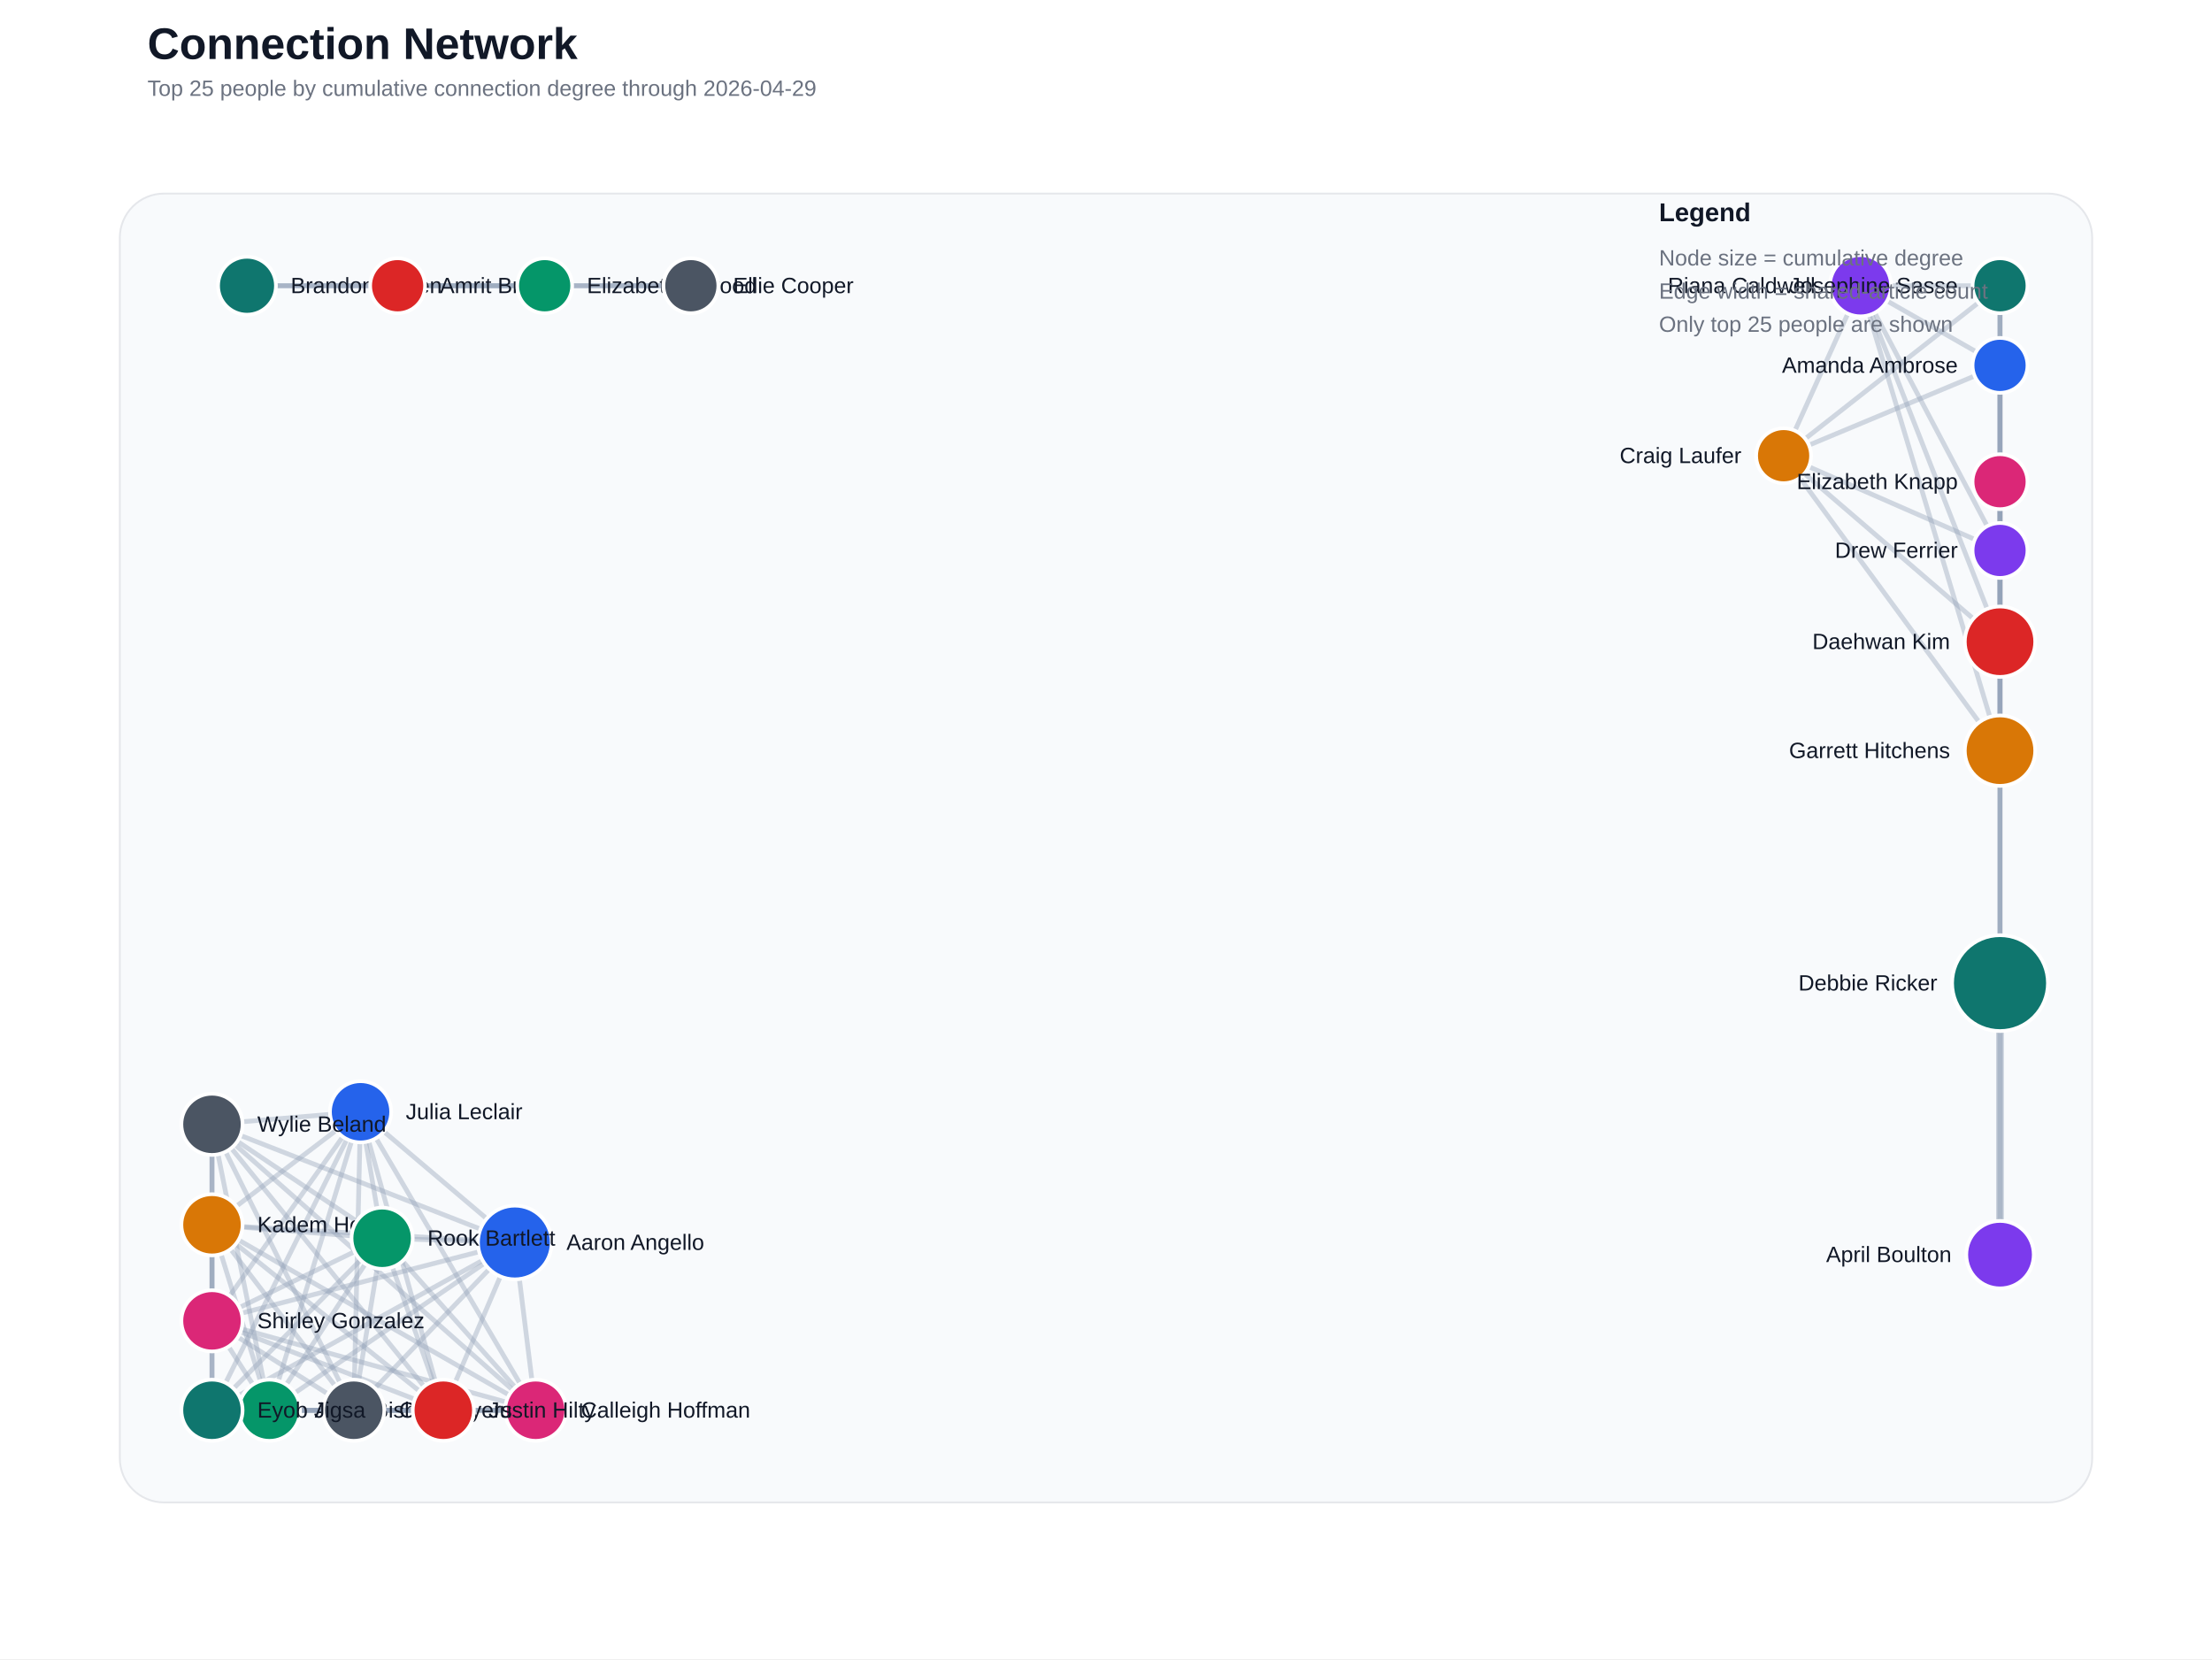
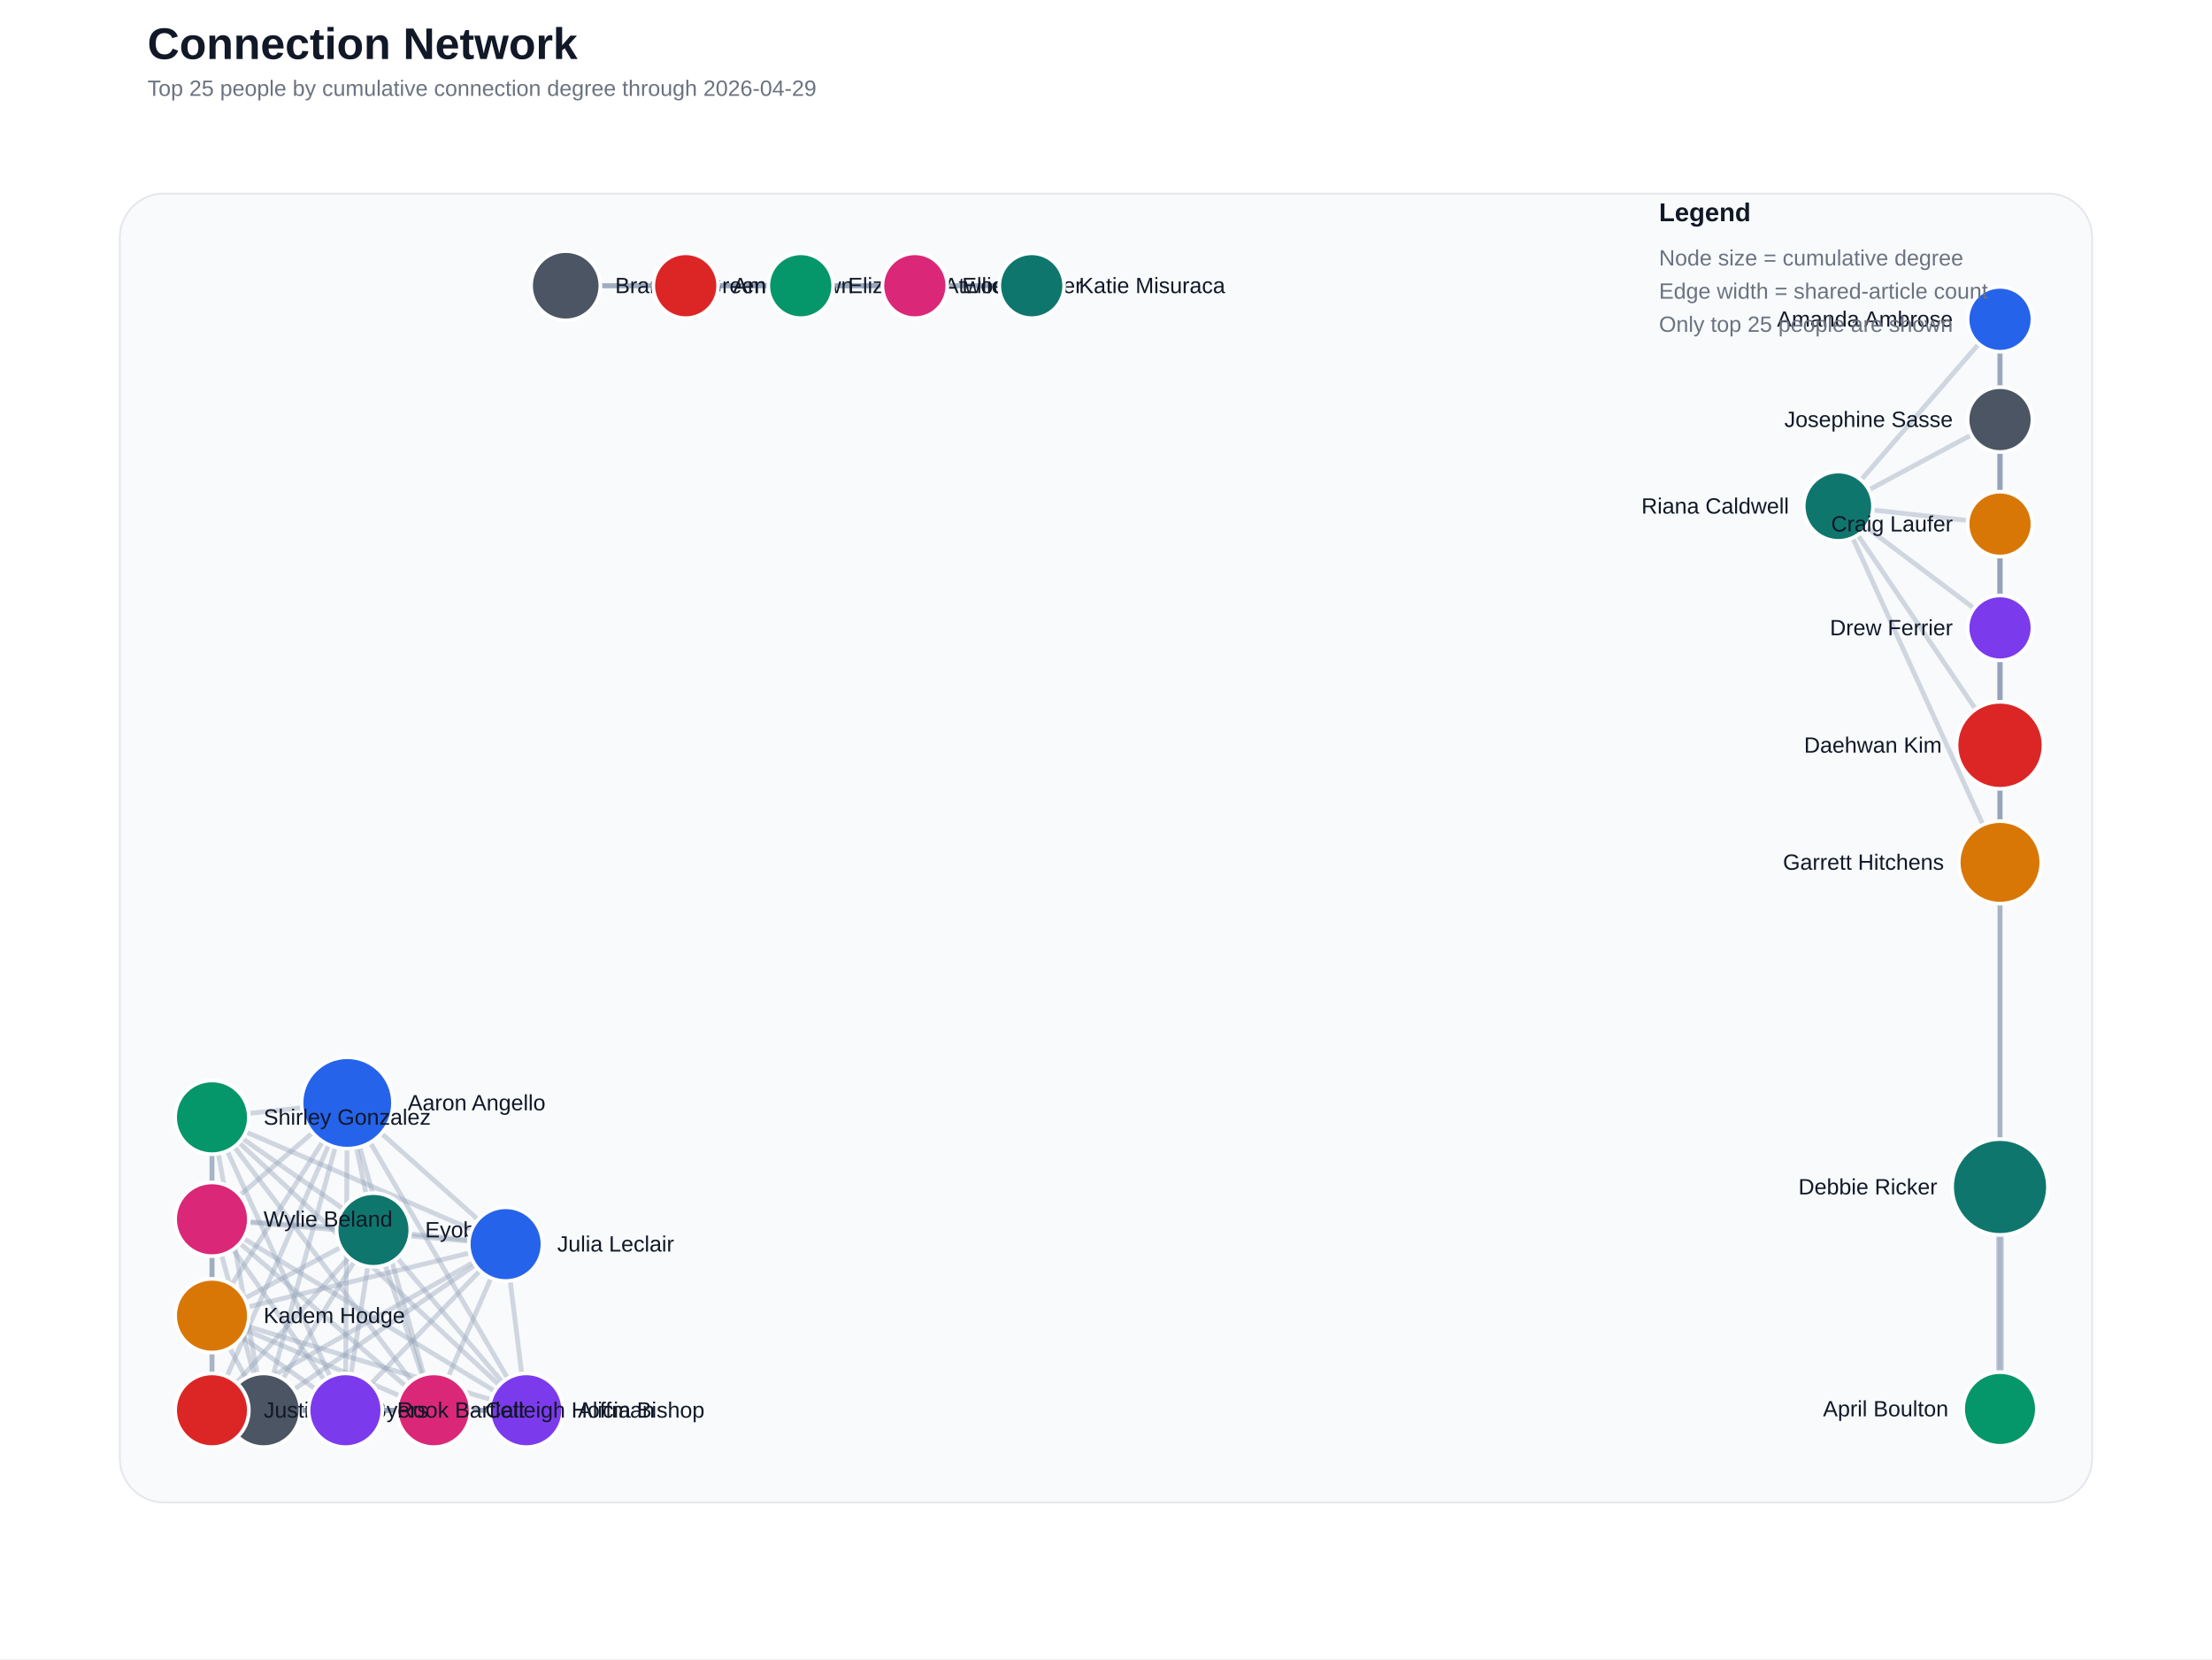
<svg xmlns="http://www.w3.org/2000/svg" width="1200" height="900" viewBox="0 0 1200 900">
  <rect width="100%" height="100%" fill="#ffffff" />
  <text x="80" y="32" font-family="Segoe UI, Arial, sans-serif" font-size="24" font-weight="700" fill="#111827">Connection Network</text>
  <text x="80" y="52" font-family="Segoe UI, Arial, sans-serif" font-size="12" fill="#6b7280">Top 25 people by cumulative connection degree through 2026-04-29</text>
  <rect x="65" y="105" width="1070" height="710" rx="24" fill="#f8fafc" stroke="#e5e7eb" />
-   <line x1="1085.0" y1="680.6" x2="1085.0" y2="533.3" stroke="#94a3b8" stroke-width="4.00" stroke-linecap="round" opacity="0.60" />
-   <line x1="279.3" y1="674.0" x2="146.2" y2="765.0" stroke="#94a3b8" stroke-width="2.60" stroke-linecap="round" opacity="0.41" />
-   <line x1="279.3" y1="674.0" x2="290.6" y2="765.0" stroke="#94a3b8" stroke-width="2.60" stroke-linecap="round" opacity="0.41" />
-   <line x1="279.3" y1="674.0" x2="191.9" y2="765.0" stroke="#94a3b8" stroke-width="2.60" stroke-linecap="round" opacity="0.41" />
-   <line x1="279.3" y1="674.0" x2="115.0" y2="765.0" stroke="#94a3b8" stroke-width="2.60" stroke-linecap="round" opacity="0.41" />
-   <line x1="279.3" y1="674.0" x2="195.6" y2="603.1" stroke="#94a3b8" stroke-width="2.60" stroke-linecap="round" opacity="0.41" />
-   <line x1="279.3" y1="674.0" x2="240.5" y2="765.0" stroke="#94a3b8" stroke-width="2.60" stroke-linecap="round" opacity="0.41" />
-   <line x1="279.3" y1="674.0" x2="115.0" y2="664.4" stroke="#94a3b8" stroke-width="2.60" stroke-linecap="round" opacity="0.41" />
-   <line x1="279.3" y1="674.0" x2="207.3" y2="671.7" stroke="#94a3b8" stroke-width="2.60" stroke-linecap="round" opacity="0.41" />
-   <line x1="279.3" y1="674.0" x2="115.0" y2="716.5" stroke="#94a3b8" stroke-width="2.60" stroke-linecap="round" opacity="0.41" />
-   <line x1="279.3" y1="674.0" x2="115.0" y2="609.9" stroke="#94a3b8" stroke-width="2.60" stroke-linecap="round" opacity="0.41" />
-   <line x1="146.2" y1="765.0" x2="290.6" y2="765.0" stroke="#94a3b8" stroke-width="2.60" stroke-linecap="round" opacity="0.41" />
-   <line x1="146.2" y1="765.0" x2="191.9" y2="765.0" stroke="#94a3b8" stroke-width="2.60" stroke-linecap="round" opacity="0.41" />
-   <line x1="146.2" y1="765.0" x2="115.0" y2="765.0" stroke="#94a3b8" stroke-width="2.60" stroke-linecap="round" opacity="0.41" />
-   <line x1="146.2" y1="765.0" x2="195.6" y2="603.1" stroke="#94a3b8" stroke-width="2.60" stroke-linecap="round" opacity="0.41" />
-   <line x1="146.2" y1="765.0" x2="240.5" y2="765.0" stroke="#94a3b8" stroke-width="2.60" stroke-linecap="round" opacity="0.41" />
-   <line x1="146.2" y1="765.0" x2="115.0" y2="664.4" stroke="#94a3b8" stroke-width="2.60" stroke-linecap="round" opacity="0.41" />
-   <line x1="146.2" y1="765.0" x2="207.3" y2="671.7" stroke="#94a3b8" stroke-width="2.60" stroke-linecap="round" opacity="0.41" />
-   <line x1="146.2" y1="765.0" x2="115.0" y2="716.5" stroke="#94a3b8" stroke-width="2.60" stroke-linecap="round" opacity="0.41" />
-   <line x1="146.2" y1="765.0" x2="115.0" y2="609.9" stroke="#94a3b8" stroke-width="2.60" stroke-linecap="round" opacity="0.41" />
-   <line x1="1085.0" y1="198.2" x2="967.6" y2="247.2" stroke="#94a3b8" stroke-width="2.60" stroke-linecap="round" opacity="0.41" />
-   <line x1="1085.0" y1="198.2" x2="1085.0" y2="348.1" stroke="#94a3b8" stroke-width="2.60" stroke-linecap="round" opacity="0.41" />
-   <line x1="1085.0" y1="198.2" x2="1085.0" y2="298.6" stroke="#94a3b8" stroke-width="2.60" stroke-linecap="round" opacity="0.41" />
-   <line x1="1085.0" y1="198.2" x2="1085.0" y2="407.2" stroke="#94a3b8" stroke-width="2.60" stroke-linecap="round" opacity="0.41" />
-   <line x1="1085.0" y1="198.2" x2="1085.0" y2="155.0" stroke="#94a3b8" stroke-width="2.60" stroke-linecap="round" opacity="0.41" />
-   <line x1="1085.0" y1="198.2" x2="1009.3" y2="155.0" stroke="#94a3b8" stroke-width="2.60" stroke-linecap="round" opacity="0.41" />
-   <line x1="215.7" y1="155.0" x2="134.0" y2="155.0" stroke="#94a3b8" stroke-width="2.60" stroke-linecap="round" opacity="0.41" />
-   <line x1="215.7" y1="155.0" x2="295.5" y2="155.0" stroke="#94a3b8" stroke-width="2.60" stroke-linecap="round" opacity="0.41" />
-   <line x1="215.7" y1="155.0" x2="374.8" y2="155.0" stroke="#94a3b8" stroke-width="2.60" stroke-linecap="round" opacity="0.41" />
-   <line x1="1085.0" y1="680.6" x2="1085.0" y2="407.2" stroke="#94a3b8" stroke-width="2.60" stroke-linecap="round" opacity="0.41" />
-   <line x1="134.0" y1="155.0" x2="295.5" y2="155.0" stroke="#94a3b8" stroke-width="2.60" stroke-linecap="round" opacity="0.41" />
-   <line x1="134.0" y1="155.0" x2="374.8" y2="155.0" stroke="#94a3b8" stroke-width="2.60" stroke-linecap="round" opacity="0.41" />
-   <line x1="290.6" y1="765.0" x2="191.9" y2="765.0" stroke="#94a3b8" stroke-width="2.60" stroke-linecap="round" opacity="0.41" />
-   <line x1="290.6" y1="765.0" x2="115.0" y2="765.0" stroke="#94a3b8" stroke-width="2.60" stroke-linecap="round" opacity="0.41" />
-   <line x1="290.6" y1="765.0" x2="195.6" y2="603.1" stroke="#94a3b8" stroke-width="2.60" stroke-linecap="round" opacity="0.41" />
-   <line x1="290.6" y1="765.0" x2="240.5" y2="765.0" stroke="#94a3b8" stroke-width="2.60" stroke-linecap="round" opacity="0.41" />
-   <line x1="290.6" y1="765.0" x2="115.0" y2="664.4" stroke="#94a3b8" stroke-width="2.60" stroke-linecap="round" opacity="0.41" />
-   <line x1="290.6" y1="765.0" x2="207.3" y2="671.7" stroke="#94a3b8" stroke-width="2.60" stroke-linecap="round" opacity="0.41" />
-   <line x1="290.6" y1="765.0" x2="115.0" y2="716.5" stroke="#94a3b8" stroke-width="2.60" stroke-linecap="round" opacity="0.41" />
-   <line x1="290.6" y1="765.0" x2="115.0" y2="609.9" stroke="#94a3b8" stroke-width="2.60" stroke-linecap="round" opacity="0.41" />
-   <line x1="191.9" y1="765.0" x2="115.0" y2="765.0" stroke="#94a3b8" stroke-width="2.60" stroke-linecap="round" opacity="0.41" />
-   <line x1="191.9" y1="765.0" x2="195.6" y2="603.1" stroke="#94a3b8" stroke-width="2.60" stroke-linecap="round" opacity="0.41" />
-   <line x1="191.9" y1="765.0" x2="240.5" y2="765.0" stroke="#94a3b8" stroke-width="2.60" stroke-linecap="round" opacity="0.41" />
-   <line x1="191.9" y1="765.0" x2="115.0" y2="664.4" stroke="#94a3b8" stroke-width="2.60" stroke-linecap="round" opacity="0.41" />
-   <line x1="191.9" y1="765.0" x2="207.3" y2="671.7" stroke="#94a3b8" stroke-width="2.60" stroke-linecap="round" opacity="0.41" />
-   <line x1="191.9" y1="765.0" x2="115.0" y2="716.5" stroke="#94a3b8" stroke-width="2.60" stroke-linecap="round" opacity="0.41" />
-   <line x1="191.9" y1="765.0" x2="115.0" y2="609.9" stroke="#94a3b8" stroke-width="2.60" stroke-linecap="round" opacity="0.41" />
-   <line x1="967.6" y1="247.2" x2="1085.0" y2="348.1" stroke="#94a3b8" stroke-width="2.60" stroke-linecap="round" opacity="0.41" />
-   <line x1="967.6" y1="247.2" x2="1085.0" y2="298.6" stroke="#94a3b8" stroke-width="2.60" stroke-linecap="round" opacity="0.41" />
-   <line x1="967.6" y1="247.2" x2="1085.0" y2="407.2" stroke="#94a3b8" stroke-width="2.60" stroke-linecap="round" opacity="0.41" />
-   <line x1="967.6" y1="247.2" x2="1085.0" y2="155.0" stroke="#94a3b8" stroke-width="2.60" stroke-linecap="round" opacity="0.41" />
-   <line x1="967.6" y1="247.2" x2="1009.3" y2="155.0" stroke="#94a3b8" stroke-width="2.60" stroke-linecap="round" opacity="0.41" />
-   <line x1="1085.0" y1="348.1" x2="1085.0" y2="533.3" stroke="#94a3b8" stroke-width="2.60" stroke-linecap="round" opacity="0.41" />
-   <line x1="1085.0" y1="348.1" x2="1085.0" y2="298.6" stroke="#94a3b8" stroke-width="2.60" stroke-linecap="round" opacity="0.41" />
-   <line x1="1085.0" y1="348.1" x2="1085.0" y2="261.3" stroke="#94a3b8" stroke-width="2.60" stroke-linecap="round" opacity="0.41" />
-   <line x1="1085.0" y1="348.1" x2="1085.0" y2="407.2" stroke="#94a3b8" stroke-width="2.60" stroke-linecap="round" opacity="0.41" />
-   <line x1="1085.0" y1="348.1" x2="1085.0" y2="155.0" stroke="#94a3b8" stroke-width="2.60" stroke-linecap="round" opacity="0.41" />
-   <line x1="1085.0" y1="348.1" x2="1009.3" y2="155.0" stroke="#94a3b8" stroke-width="2.60" stroke-linecap="round" opacity="0.41" />
-   <line x1="1085.0" y1="533.3" x2="1085.0" y2="261.3" stroke="#94a3b8" stroke-width="2.60" stroke-linecap="round" opacity="0.41" />
-   <line x1="1085.0" y1="533.3" x2="1085.0" y2="407.2" stroke="#94a3b8" stroke-width="2.60" stroke-linecap="round" opacity="0.41" />
-   <line x1="1085.0" y1="298.6" x2="1085.0" y2="407.2" stroke="#94a3b8" stroke-width="2.60" stroke-linecap="round" opacity="0.41" />
-   <line x1="1085.0" y1="298.6" x2="1085.0" y2="155.0" stroke="#94a3b8" stroke-width="2.60" stroke-linecap="round" opacity="0.41" />
-   <line x1="1085.0" y1="298.6" x2="1009.3" y2="155.0" stroke="#94a3b8" stroke-width="2.60" stroke-linecap="round" opacity="0.41" />
-   <line x1="295.5" y1="155.0" x2="374.8" y2="155.0" stroke="#94a3b8" stroke-width="2.60" stroke-linecap="round" opacity="0.41" />
-   <line x1="115.0" y1="765.0" x2="195.6" y2="603.1" stroke="#94a3b8" stroke-width="2.60" stroke-linecap="round" opacity="0.41" />
-   <line x1="115.0" y1="765.0" x2="240.5" y2="765.0" stroke="#94a3b8" stroke-width="2.60" stroke-linecap="round" opacity="0.41" />
-   <line x1="115.0" y1="765.0" x2="115.0" y2="664.4" stroke="#94a3b8" stroke-width="2.60" stroke-linecap="round" opacity="0.41" />
-   <line x1="115.0" y1="765.0" x2="207.3" y2="671.7" stroke="#94a3b8" stroke-width="2.60" stroke-linecap="round" opacity="0.41" />
-   <line x1="115.0" y1="765.0" x2="115.0" y2="716.5" stroke="#94a3b8" stroke-width="2.60" stroke-linecap="round" opacity="0.41" />
-   <line x1="115.0" y1="765.0" x2="115.0" y2="609.9" stroke="#94a3b8" stroke-width="2.60" stroke-linecap="round" opacity="0.41" />
-   <line x1="1085.0" y1="407.2" x2="1085.0" y2="155.0" stroke="#94a3b8" stroke-width="2.60" stroke-linecap="round" opacity="0.41" />
-   <line x1="1085.0" y1="407.2" x2="1009.3" y2="155.0" stroke="#94a3b8" stroke-width="2.60" stroke-linecap="round" opacity="0.41" />
-   <line x1="1085.0" y1="155.0" x2="1009.3" y2="155.0" stroke="#94a3b8" stroke-width="2.60" stroke-linecap="round" opacity="0.41" />
-   <line x1="195.6" y1="603.1" x2="240.5" y2="765.0" stroke="#94a3b8" stroke-width="2.60" stroke-linecap="round" opacity="0.41" />
-   <line x1="195.6" y1="603.1" x2="115.0" y2="664.4" stroke="#94a3b8" stroke-width="2.60" stroke-linecap="round" opacity="0.41" />
-   <line x1="195.6" y1="603.1" x2="207.3" y2="671.7" stroke="#94a3b8" stroke-width="2.60" stroke-linecap="round" opacity="0.41" />
-   <line x1="195.6" y1="603.1" x2="115.0" y2="716.5" stroke="#94a3b8" stroke-width="2.60" stroke-linecap="round" opacity="0.41" />
-   <line x1="195.6" y1="603.1" x2="115.0" y2="609.9" stroke="#94a3b8" stroke-width="2.60" stroke-linecap="round" opacity="0.41" />
-   <line x1="240.5" y1="765.0" x2="115.0" y2="664.4" stroke="#94a3b8" stroke-width="2.60" stroke-linecap="round" opacity="0.41" />
-   <line x1="240.5" y1="765.0" x2="207.3" y2="671.7" stroke="#94a3b8" stroke-width="2.60" stroke-linecap="round" opacity="0.41" />
-   <line x1="240.5" y1="765.0" x2="115.0" y2="716.5" stroke="#94a3b8" stroke-width="2.60" stroke-linecap="round" opacity="0.41" />
-   <line x1="240.5" y1="765.0" x2="115.0" y2="609.9" stroke="#94a3b8" stroke-width="2.60" stroke-linecap="round" opacity="0.41" />
-   <line x1="115.0" y1="664.4" x2="207.3" y2="671.7" stroke="#94a3b8" stroke-width="2.60" stroke-linecap="round" opacity="0.41" />
-   <line x1="115.0" y1="664.4" x2="115.0" y2="716.5" stroke="#94a3b8" stroke-width="2.60" stroke-linecap="round" opacity="0.41" />
-   <line x1="115.0" y1="664.4" x2="115.0" y2="609.9" stroke="#94a3b8" stroke-width="2.60" stroke-linecap="round" opacity="0.41" />
-   <line x1="207.3" y1="671.7" x2="115.0" y2="716.5" stroke="#94a3b8" stroke-width="2.60" stroke-linecap="round" opacity="0.41" />
-   <line x1="207.3" y1="671.7" x2="115.0" y2="609.9" stroke="#94a3b8" stroke-width="2.60" stroke-linecap="round" opacity="0.41" />
-   <line x1="115.0" y1="716.5" x2="115.0" y2="609.9" stroke="#94a3b8" stroke-width="2.60" stroke-linecap="round" opacity="0.41" />
-   <circle cx="1085.0" cy="533.3" r="26.0" fill="#0f766e" stroke="#ffffff" stroke-width="2" />
-   <text x="1051.0" y="537.3" text-anchor="end" font-family="Segoe UI, Arial, sans-serif" font-size="12" fill="#111827">Debbie Ricker</text>
-   <circle cx="279.3" cy="674.0" r="20.0" fill="#2563eb" stroke="#ffffff" stroke-width="2" />
-   <text x="307.3" y="678.0" text-anchor="start" font-family="Segoe UI, Arial, sans-serif" font-size="12" fill="#111827">Aaron Angello</text>
-   <circle cx="1085.0" cy="348.1" r="19.1" fill="#dc2626" stroke="#ffffff" stroke-width="2" />
-   <text x="1057.9" y="352.1" text-anchor="end" font-family="Segoe UI, Arial, sans-serif" font-size="12" fill="#111827">Daehwan Kim</text>
-   <circle cx="1085.0" cy="407.2" r="19.1" fill="#d97706" stroke="#ffffff" stroke-width="2" />
-   <text x="1057.9" y="411.2" text-anchor="end" font-family="Segoe UI, Arial, sans-serif" font-size="12" fill="#111827">Garrett Hitchens</text>
-   <circle cx="1085.0" cy="680.6" r="18.3" fill="#7c3aed" stroke="#ffffff" stroke-width="2" />
-   <text x="1058.7" y="684.6" text-anchor="end" font-family="Segoe UI, Arial, sans-serif" font-size="12" fill="#111827">April Boulton</text>
-   <circle cx="146.2" cy="765.0" r="16.6" fill="#059669" stroke="#ffffff" stroke-width="2" />
-   <text x="170.7" y="769.0" text-anchor="start" font-family="Segoe UI, Arial, sans-serif" font-size="12" fill="#111827">Alicia Bishop</text>
-   <circle cx="290.6" cy="765.0" r="16.6" fill="#db2777" stroke="#ffffff" stroke-width="2" />
-   <text x="315.2" y="769.0" text-anchor="start" font-family="Segoe UI, Arial, sans-serif" font-size="12" fill="#111827">Calleigh Hoffman</text>
-   <circle cx="191.9" cy="765.0" r="16.6" fill="#4b5563" stroke="#ffffff" stroke-width="2" />
-   <text x="216.5" y="769.0" text-anchor="start" font-family="Segoe UI, Arial, sans-serif" font-size="12" fill="#111827">Cass Byers</text>
-   <circle cx="115.0" cy="765.0" r="16.6" fill="#0f766e" stroke="#ffffff" stroke-width="2" />
-   <text x="139.6" y="769.0" text-anchor="start" font-family="Segoe UI, Arial, sans-serif" font-size="12" fill="#111827">Eyob Jigsa</text>
-   <circle cx="195.6" cy="603.1" r="16.6" fill="#2563eb" stroke="#ffffff" stroke-width="2" />
-   <text x="220.1" y="607.1" text-anchor="start" font-family="Segoe UI, Arial, sans-serif" font-size="12" fill="#111827">Julia Leclair</text>
-   <circle cx="240.5" cy="765.0" r="16.6" fill="#dc2626" stroke="#ffffff" stroke-width="2" />
-   <text x="265.0" y="769.0" text-anchor="start" font-family="Segoe UI, Arial, sans-serif" font-size="12" fill="#111827">Justin Hilty</text>
-   <circle cx="115.0" cy="664.4" r="16.6" fill="#d97706" stroke="#ffffff" stroke-width="2" />
-   <text x="139.6" y="668.4" text-anchor="start" font-family="Segoe UI, Arial, sans-serif" font-size="12" fill="#111827">Kadem Hodge</text>
-   <circle cx="1009.3" cy="155.0" r="16.6" fill="#7c3aed" stroke="#ffffff" stroke-width="2" />
-   <text x="984.8" y="159.0" text-anchor="end" font-family="Segoe UI, Arial, sans-serif" font-size="12" fill="#111827">Riana Caldwell</text>
-   <circle cx="207.3" cy="671.7" r="16.6" fill="#059669" stroke="#ffffff" stroke-width="2" />
-   <text x="231.9" y="675.7" text-anchor="start" font-family="Segoe UI, Arial, sans-serif" font-size="12" fill="#111827">Rook Bartlett</text>
-   <circle cx="115.0" cy="716.5" r="16.6" fill="#db2777" stroke="#ffffff" stroke-width="2" />
-   <text x="139.6" y="720.5" text-anchor="start" font-family="Segoe UI, Arial, sans-serif" font-size="12" fill="#111827">Shirley Gonzalez</text>
-   <circle cx="115.0" cy="609.9" r="16.6" fill="#4b5563" stroke="#ffffff" stroke-width="2" />
-   <text x="139.6" y="613.9" text-anchor="start" font-family="Segoe UI, Arial, sans-serif" font-size="12" fill="#111827">Wylie Beland</text>
-   <circle cx="134.0" cy="155.0" r="15.7" fill="#0f766e" stroke="#ffffff" stroke-width="2" />
-   <text x="157.7" y="159.0" text-anchor="start" font-family="Segoe UI, Arial, sans-serif" font-size="12" fill="#111827">Brandon Green</text>
-   <circle cx="1085.0" cy="198.2" r="14.9" fill="#2563eb" stroke="#ffffff" stroke-width="2" />
-   <text x="1062.1" y="202.2" text-anchor="end" font-family="Segoe UI, Arial, sans-serif" font-size="12" fill="#111827">Amanda Ambrose</text>
-   <circle cx="215.7" cy="155.0" r="14.9" fill="#dc2626" stroke="#ffffff" stroke-width="2" />
-   <text x="238.6" y="159.0" text-anchor="start" font-family="Segoe UI, Arial, sans-serif" font-size="12" fill="#111827">Amrit Brown</text>
-   <circle cx="967.6" cy="247.2" r="14.9" fill="#d97706" stroke="#ffffff" stroke-width="2" />
-   <text x="944.7" y="251.2" text-anchor="end" font-family="Segoe UI, Arial, sans-serif" font-size="12" fill="#111827">Craig Laufer</text>
-   <circle cx="1085.0" cy="298.6" r="14.9" fill="#7c3aed" stroke="#ffffff" stroke-width="2" />
-   <text x="1062.1" y="302.6" text-anchor="end" font-family="Segoe UI, Arial, sans-serif" font-size="12" fill="#111827">Drew Ferrier</text>
-   <circle cx="295.5" cy="155.0" r="14.9" fill="#059669" stroke="#ffffff" stroke-width="2" />
-   <text x="318.4" y="159.0" text-anchor="start" font-family="Segoe UI, Arial, sans-serif" font-size="12" fill="#111827">Elizabeth Atwood</text>
-   <circle cx="1085.0" cy="261.3" r="14.9" fill="#db2777" stroke="#ffffff" stroke-width="2" />
-   <text x="1062.1" y="265.3" text-anchor="end" font-family="Segoe UI, Arial, sans-serif" font-size="12" fill="#111827">Elizabeth Knapp</text>
-   <circle cx="374.8" cy="155.0" r="14.9" fill="#4b5563" stroke="#ffffff" stroke-width="2" />
-   <text x="397.7" y="159.0" text-anchor="start" font-family="Segoe UI, Arial, sans-serif" font-size="12" fill="#111827">Ellie Cooper</text>
-   <circle cx="1085.0" cy="155.0" r="14.9" fill="#0f766e" stroke="#ffffff" stroke-width="2" />
-   <text x="1062.1" y="159.0" text-anchor="end" font-family="Segoe UI, Arial, sans-serif" font-size="12" fill="#111827">Josephine Sasse</text>
+   <line x1="1085.0" y1="764.3" x2="1085.0" y2="643.9" stroke="#94a3b8" stroke-width="4.00" stroke-linecap="round" opacity="0.60" />
+   <line x1="188.4" y1="598.3" x2="285.5" y2="765.0" stroke="#94a3b8" stroke-width="2.60" stroke-linecap="round" opacity="0.41" />
+   <line x1="188.4" y1="598.3" x2="235.3" y2="765.0" stroke="#94a3b8" stroke-width="2.60" stroke-linecap="round" opacity="0.41" />
+   <line x1="188.4" y1="598.3" x2="143.0" y2="765.0" stroke="#94a3b8" stroke-width="2.60" stroke-linecap="round" opacity="0.41" />
+   <line x1="188.4" y1="598.3" x2="202.6" y2="667.2" stroke="#94a3b8" stroke-width="2.60" stroke-linecap="round" opacity="0.41" />
+   <line x1="188.4" y1="598.3" x2="274.3" y2="674.9" stroke="#94a3b8" stroke-width="2.60" stroke-linecap="round" opacity="0.41" />
+   <line x1="188.4" y1="598.3" x2="115.0" y2="765.0" stroke="#94a3b8" stroke-width="2.60" stroke-linecap="round" opacity="0.41" />
+   <line x1="188.4" y1="598.3" x2="115.0" y2="713.7" stroke="#94a3b8" stroke-width="2.60" stroke-linecap="round" opacity="0.41" />
+   <line x1="188.4" y1="598.3" x2="187.4" y2="765.0" stroke="#94a3b8" stroke-width="2.60" stroke-linecap="round" opacity="0.41" />
+   <line x1="188.4" y1="598.3" x2="115.0" y2="606.1" stroke="#94a3b8" stroke-width="2.60" stroke-linecap="round" opacity="0.41" />
+   <line x1="188.4" y1="598.3" x2="115.0" y2="661.4" stroke="#94a3b8" stroke-width="2.60" stroke-linecap="round" opacity="0.41" />
+   <line x1="285.5" y1="765.0" x2="235.3" y2="765.0" stroke="#94a3b8" stroke-width="2.60" stroke-linecap="round" opacity="0.41" />
+   <line x1="285.5" y1="765.0" x2="143.0" y2="765.0" stroke="#94a3b8" stroke-width="2.60" stroke-linecap="round" opacity="0.41" />
+   <line x1="285.5" y1="765.0" x2="202.6" y2="667.2" stroke="#94a3b8" stroke-width="2.60" stroke-linecap="round" opacity="0.41" />
+   <line x1="285.5" y1="765.0" x2="274.3" y2="674.9" stroke="#94a3b8" stroke-width="2.60" stroke-linecap="round" opacity="0.41" />
+   <line x1="285.5" y1="765.0" x2="115.0" y2="765.0" stroke="#94a3b8" stroke-width="2.60" stroke-linecap="round" opacity="0.41" />
+   <line x1="285.5" y1="765.0" x2="115.0" y2="713.7" stroke="#94a3b8" stroke-width="2.60" stroke-linecap="round" opacity="0.41" />
+   <line x1="285.5" y1="765.0" x2="187.4" y2="765.0" stroke="#94a3b8" stroke-width="2.60" stroke-linecap="round" opacity="0.41" />
+   <line x1="285.5" y1="765.0" x2="115.0" y2="606.1" stroke="#94a3b8" stroke-width="2.60" stroke-linecap="round" opacity="0.41" />
+   <line x1="285.5" y1="765.0" x2="115.0" y2="661.4" stroke="#94a3b8" stroke-width="2.60" stroke-linecap="round" opacity="0.41" />
+   <line x1="1085.0" y1="173.2" x2="1085.0" y2="284.3" stroke="#94a3b8" stroke-width="2.60" stroke-linecap="round" opacity="0.41" />
+   <line x1="1085.0" y1="173.2" x2="1085.0" y2="404.3" stroke="#94a3b8" stroke-width="2.60" stroke-linecap="round" opacity="0.41" />
+   <line x1="1085.0" y1="173.2" x2="1085.0" y2="340.6" stroke="#94a3b8" stroke-width="2.60" stroke-linecap="round" opacity="0.41" />
+   <line x1="1085.0" y1="173.2" x2="1085.0" y2="467.8" stroke="#94a3b8" stroke-width="2.60" stroke-linecap="round" opacity="0.41" />
+   <line x1="1085.0" y1="173.2" x2="1085.0" y2="227.6" stroke="#94a3b8" stroke-width="2.60" stroke-linecap="round" opacity="0.41" />
+   <line x1="1085.0" y1="173.2" x2="997.3" y2="274.6" stroke="#94a3b8" stroke-width="2.60" stroke-linecap="round" opacity="0.41" />
+   <line x1="372.0" y1="155.0" x2="306.9" y2="155.0" stroke="#94a3b8" stroke-width="2.60" stroke-linecap="round" opacity="0.41" />
+   <line x1="372.0" y1="155.0" x2="434.4" y2="155.0" stroke="#94a3b8" stroke-width="2.60" stroke-linecap="round" opacity="0.41" />
+   <line x1="372.0" y1="155.0" x2="496.3" y2="155.0" stroke="#94a3b8" stroke-width="2.60" stroke-linecap="round" opacity="0.41" />
+   <line x1="372.0" y1="155.0" x2="559.7" y2="155.0" stroke="#94a3b8" stroke-width="2.60" stroke-linecap="round" opacity="0.41" />
+   <line x1="1085.0" y1="764.3" x2="1085.0" y2="467.8" stroke="#94a3b8" stroke-width="2.60" stroke-linecap="round" opacity="0.41" />
+   <line x1="306.9" y1="155.0" x2="434.4" y2="155.0" stroke="#94a3b8" stroke-width="2.60" stroke-linecap="round" opacity="0.41" />
+   <line x1="306.9" y1="155.0" x2="496.3" y2="155.0" stroke="#94a3b8" stroke-width="2.60" stroke-linecap="round" opacity="0.41" />
+   <line x1="306.9" y1="155.0" x2="559.7" y2="155.0" stroke="#94a3b8" stroke-width="2.60" stroke-linecap="round" opacity="0.41" />
+   <line x1="235.3" y1="765.0" x2="143.0" y2="765.0" stroke="#94a3b8" stroke-width="2.60" stroke-linecap="round" opacity="0.41" />
+   <line x1="235.3" y1="765.0" x2="202.6" y2="667.2" stroke="#94a3b8" stroke-width="2.60" stroke-linecap="round" opacity="0.41" />
+   <line x1="235.3" y1="765.0" x2="274.3" y2="674.9" stroke="#94a3b8" stroke-width="2.60" stroke-linecap="round" opacity="0.41" />
+   <line x1="235.3" y1="765.0" x2="115.0" y2="765.0" stroke="#94a3b8" stroke-width="2.60" stroke-linecap="round" opacity="0.41" />
+   <line x1="235.3" y1="765.0" x2="115.0" y2="713.7" stroke="#94a3b8" stroke-width="2.60" stroke-linecap="round" opacity="0.41" />
+   <line x1="235.3" y1="765.0" x2="187.4" y2="765.0" stroke="#94a3b8" stroke-width="2.60" stroke-linecap="round" opacity="0.41" />
+   <line x1="235.3" y1="765.0" x2="115.0" y2="606.1" stroke="#94a3b8" stroke-width="2.60" stroke-linecap="round" opacity="0.41" />
+   <line x1="235.3" y1="765.0" x2="115.0" y2="661.4" stroke="#94a3b8" stroke-width="2.60" stroke-linecap="round" opacity="0.41" />
+   <line x1="143.0" y1="765.0" x2="202.6" y2="667.2" stroke="#94a3b8" stroke-width="2.60" stroke-linecap="round" opacity="0.41" />
+   <line x1="143.0" y1="765.0" x2="274.3" y2="674.9" stroke="#94a3b8" stroke-width="2.60" stroke-linecap="round" opacity="0.41" />
+   <line x1="143.0" y1="765.0" x2="115.0" y2="765.0" stroke="#94a3b8" stroke-width="2.60" stroke-linecap="round" opacity="0.41" />
+   <line x1="143.0" y1="765.0" x2="115.0" y2="713.7" stroke="#94a3b8" stroke-width="2.60" stroke-linecap="round" opacity="0.41" />
+   <line x1="143.0" y1="765.0" x2="187.4" y2="765.0" stroke="#94a3b8" stroke-width="2.60" stroke-linecap="round" opacity="0.41" />
+   <line x1="143.0" y1="765.0" x2="115.0" y2="606.1" stroke="#94a3b8" stroke-width="2.60" stroke-linecap="round" opacity="0.41" />
+   <line x1="143.0" y1="765.0" x2="115.0" y2="661.4" stroke="#94a3b8" stroke-width="2.60" stroke-linecap="round" opacity="0.41" />
+   <line x1="1085.0" y1="284.3" x2="1085.0" y2="404.3" stroke="#94a3b8" stroke-width="2.60" stroke-linecap="round" opacity="0.41" />
+   <line x1="1085.0" y1="284.3" x2="1085.0" y2="340.6" stroke="#94a3b8" stroke-width="2.60" stroke-linecap="round" opacity="0.41" />
+   <line x1="1085.0" y1="284.3" x2="1085.0" y2="467.8" stroke="#94a3b8" stroke-width="2.60" stroke-linecap="round" opacity="0.41" />
+   <line x1="1085.0" y1="284.3" x2="1085.0" y2="227.6" stroke="#94a3b8" stroke-width="2.60" stroke-linecap="round" opacity="0.41" />
+   <line x1="1085.0" y1="284.3" x2="997.3" y2="274.6" stroke="#94a3b8" stroke-width="2.60" stroke-linecap="round" opacity="0.41" />
+   <line x1="1085.0" y1="404.3" x2="1085.0" y2="643.9" stroke="#94a3b8" stroke-width="2.60" stroke-linecap="round" opacity="0.41" />
+   <line x1="1085.0" y1="404.3" x2="1085.0" y2="340.6" stroke="#94a3b8" stroke-width="2.60" stroke-linecap="round" opacity="0.41" />
+   <line x1="1085.0" y1="404.3" x2="1085.0" y2="467.8" stroke="#94a3b8" stroke-width="2.60" stroke-linecap="round" opacity="0.41" />
+   <line x1="1085.0" y1="404.3" x2="1085.0" y2="227.6" stroke="#94a3b8" stroke-width="2.60" stroke-linecap="round" opacity="0.41" />
+   <line x1="1085.0" y1="404.3" x2="997.3" y2="274.6" stroke="#94a3b8" stroke-width="2.60" stroke-linecap="round" opacity="0.41" />
+   <line x1="1085.0" y1="643.9" x2="1085.0" y2="467.8" stroke="#94a3b8" stroke-width="2.60" stroke-linecap="round" opacity="0.41" />
+   <line x1="1085.0" y1="340.6" x2="1085.0" y2="467.8" stroke="#94a3b8" stroke-width="2.60" stroke-linecap="round" opacity="0.41" />
+   <line x1="1085.0" y1="340.6" x2="1085.0" y2="227.6" stroke="#94a3b8" stroke-width="2.60" stroke-linecap="round" opacity="0.41" />
+   <line x1="1085.0" y1="340.6" x2="997.3" y2="274.6" stroke="#94a3b8" stroke-width="2.60" stroke-linecap="round" opacity="0.41" />
+   <line x1="434.4" y1="155.0" x2="496.3" y2="155.0" stroke="#94a3b8" stroke-width="2.60" stroke-linecap="round" opacity="0.41" />
+   <line x1="434.4" y1="155.0" x2="559.7" y2="155.0" stroke="#94a3b8" stroke-width="2.60" stroke-linecap="round" opacity="0.41" />
+   <line x1="496.3" y1="155.0" x2="559.7" y2="155.0" stroke="#94a3b8" stroke-width="2.60" stroke-linecap="round" opacity="0.41" />
+   <line x1="202.6" y1="667.2" x2="274.3" y2="674.9" stroke="#94a3b8" stroke-width="2.60" stroke-linecap="round" opacity="0.41" />
+   <line x1="202.6" y1="667.2" x2="115.0" y2="765.0" stroke="#94a3b8" stroke-width="2.60" stroke-linecap="round" opacity="0.41" />
+   <line x1="202.6" y1="667.2" x2="115.0" y2="713.7" stroke="#94a3b8" stroke-width="2.60" stroke-linecap="round" opacity="0.41" />
+   <line x1="202.6" y1="667.2" x2="187.4" y2="765.0" stroke="#94a3b8" stroke-width="2.60" stroke-linecap="round" opacity="0.41" />
+   <line x1="202.6" y1="667.2" x2="115.0" y2="606.1" stroke="#94a3b8" stroke-width="2.60" stroke-linecap="round" opacity="0.41" />
+   <line x1="202.6" y1="667.2" x2="115.0" y2="661.4" stroke="#94a3b8" stroke-width="2.60" stroke-linecap="round" opacity="0.41" />
+   <line x1="1085.0" y1="467.8" x2="1085.0" y2="227.6" stroke="#94a3b8" stroke-width="2.60" stroke-linecap="round" opacity="0.41" />
+   <line x1="1085.0" y1="467.8" x2="997.3" y2="274.6" stroke="#94a3b8" stroke-width="2.60" stroke-linecap="round" opacity="0.41" />
+   <line x1="1085.0" y1="227.6" x2="997.3" y2="274.6" stroke="#94a3b8" stroke-width="2.60" stroke-linecap="round" opacity="0.41" />
+   <line x1="274.3" y1="674.9" x2="115.0" y2="765.0" stroke="#94a3b8" stroke-width="2.60" stroke-linecap="round" opacity="0.41" />
+   <line x1="274.3" y1="674.9" x2="115.0" y2="713.7" stroke="#94a3b8" stroke-width="2.60" stroke-linecap="round" opacity="0.41" />
+   <line x1="274.3" y1="674.9" x2="187.4" y2="765.0" stroke="#94a3b8" stroke-width="2.60" stroke-linecap="round" opacity="0.41" />
+   <line x1="274.3" y1="674.9" x2="115.0" y2="606.1" stroke="#94a3b8" stroke-width="2.60" stroke-linecap="round" opacity="0.41" />
+   <line x1="274.3" y1="674.9" x2="115.0" y2="661.4" stroke="#94a3b8" stroke-width="2.60" stroke-linecap="round" opacity="0.41" />
+   <line x1="115.0" y1="765.0" x2="115.0" y2="713.7" stroke="#94a3b8" stroke-width="2.60" stroke-linecap="round" opacity="0.41" />
+   <line x1="115.0" y1="765.0" x2="187.4" y2="765.0" stroke="#94a3b8" stroke-width="2.60" stroke-linecap="round" opacity="0.41" />
+   <line x1="115.0" y1="765.0" x2="115.0" y2="606.1" stroke="#94a3b8" stroke-width="2.60" stroke-linecap="round" opacity="0.41" />
+   <line x1="115.0" y1="765.0" x2="115.0" y2="661.4" stroke="#94a3b8" stroke-width="2.60" stroke-linecap="round" opacity="0.41" />
+   <line x1="115.0" y1="713.7" x2="187.4" y2="765.0" stroke="#94a3b8" stroke-width="2.60" stroke-linecap="round" opacity="0.41" />
+   <line x1="115.0" y1="713.7" x2="115.0" y2="606.1" stroke="#94a3b8" stroke-width="2.60" stroke-linecap="round" opacity="0.41" />
+   <line x1="115.0" y1="713.7" x2="115.0" y2="661.4" stroke="#94a3b8" stroke-width="2.60" stroke-linecap="round" opacity="0.41" />
+   <line x1="187.4" y1="765.0" x2="115.0" y2="606.1" stroke="#94a3b8" stroke-width="2.60" stroke-linecap="round" opacity="0.41" />
+   <line x1="187.4" y1="765.0" x2="115.0" y2="661.4" stroke="#94a3b8" stroke-width="2.60" stroke-linecap="round" opacity="0.41" />
+   <line x1="115.0" y1="606.1" x2="115.0" y2="661.4" stroke="#94a3b8" stroke-width="2.60" stroke-linecap="round" opacity="0.41" />
+   <circle cx="1085.0" cy="643.9" r="26.0" fill="#0f766e" stroke="#ffffff" stroke-width="2" />
+   <text x="1051.0" y="647.9" text-anchor="end" font-family="Segoe UI, Arial, sans-serif" font-size="12" fill="#111827">Debbie Ricker</text>
+   <circle cx="188.4" cy="598.3" r="24.8" fill="#2563eb" stroke="#ffffff" stroke-width="2" />
+   <text x="221.2" y="602.3" text-anchor="start" font-family="Segoe UI, Arial, sans-serif" font-size="12" fill="#111827">Aaron Angello</text>
+   <circle cx="1085.0" cy="404.3" r="23.6" fill="#dc2626" stroke="#ffffff" stroke-width="2" />
+   <text x="1053.4" y="408.3" text-anchor="end" font-family="Segoe UI, Arial, sans-serif" font-size="12" fill="#111827">Daehwan Kim</text>
+   <circle cx="1085.0" cy="467.8" r="22.4" fill="#d97706" stroke="#ffffff" stroke-width="2" />
+   <text x="1054.6" y="471.8" text-anchor="end" font-family="Segoe UI, Arial, sans-serif" font-size="12" fill="#111827">Garrett Hitchens</text>
+   <circle cx="285.5" cy="765.0" r="20.0" fill="#7c3aed" stroke="#ffffff" stroke-width="2" />
+   <text x="313.5" y="769.0" text-anchor="start" font-family="Segoe UI, Arial, sans-serif" font-size="12" fill="#111827">Alicia Bishop</text>
+   <circle cx="1085.0" cy="764.3" r="20.0" fill="#059669" stroke="#ffffff" stroke-width="2" />
+   <text x="1057.0" y="768.3" text-anchor="end" font-family="Segoe UI, Arial, sans-serif" font-size="12" fill="#111827">April Boulton</text>
+   <circle cx="235.3" cy="765.0" r="20.0" fill="#db2777" stroke="#ffffff" stroke-width="2" />
+   <text x="263.3" y="769.0" text-anchor="start" font-family="Segoe UI, Arial, sans-serif" font-size="12" fill="#111827">Calleigh Hoffman</text>
+   <circle cx="143.0" cy="765.0" r="20.0" fill="#4b5563" stroke="#ffffff" stroke-width="2" />
+   <text x="171.0" y="769.0" text-anchor="start" font-family="Segoe UI, Arial, sans-serif" font-size="12" fill="#111827">Cass Byers</text>
+   <circle cx="202.6" cy="667.2" r="20.0" fill="#0f766e" stroke="#ffffff" stroke-width="2" />
+   <text x="230.6" y="671.2" text-anchor="start" font-family="Segoe UI, Arial, sans-serif" font-size="12" fill="#111827">Eyob Jigsa</text>
+   <circle cx="274.3" cy="674.9" r="20.0" fill="#2563eb" stroke="#ffffff" stroke-width="2" />
+   <text x="302.3" y="678.9" text-anchor="start" font-family="Segoe UI, Arial, sans-serif" font-size="12" fill="#111827">Julia Leclair</text>
+   <circle cx="115.0" cy="765.0" r="20.0" fill="#dc2626" stroke="#ffffff" stroke-width="2" />
+   <text x="143.0" y="769.0" text-anchor="start" font-family="Segoe UI, Arial, sans-serif" font-size="12" fill="#111827">Justin Hilty</text>
+   <circle cx="115.0" cy="713.7" r="20.0" fill="#d97706" stroke="#ffffff" stroke-width="2" />
+   <text x="143.0" y="717.7" text-anchor="start" font-family="Segoe UI, Arial, sans-serif" font-size="12" fill="#111827">Kadem Hodge</text>
+   <circle cx="187.4" cy="765.0" r="20.0" fill="#7c3aed" stroke="#ffffff" stroke-width="2" />
+   <text x="215.4" y="769.0" text-anchor="start" font-family="Segoe UI, Arial, sans-serif" font-size="12" fill="#111827">Rook Bartlett</text>
+   <circle cx="115.0" cy="606.1" r="20.0" fill="#059669" stroke="#ffffff" stroke-width="2" />
+   <text x="143.0" y="610.1" text-anchor="start" font-family="Segoe UI, Arial, sans-serif" font-size="12" fill="#111827">Shirley Gonzalez</text>
+   <circle cx="115.0" cy="661.4" r="20.0" fill="#db2777" stroke="#ffffff" stroke-width="2" />
+   <text x="143.0" y="665.4" text-anchor="start" font-family="Segoe UI, Arial, sans-serif" font-size="12" fill="#111827">Wylie Beland</text>
+   <circle cx="306.9" cy="155.0" r="18.8" fill="#4b5563" stroke="#ffffff" stroke-width="2" />
+   <text x="333.7" y="159.0" text-anchor="start" font-family="Segoe UI, Arial, sans-serif" font-size="12" fill="#111827">Brandon Green</text>
+   <circle cx="997.3" cy="274.6" r="18.8" fill="#0f766e" stroke="#ffffff" stroke-width="2" />
+   <text x="970.5" y="278.6" text-anchor="end" font-family="Segoe UI, Arial, sans-serif" font-size="12" fill="#111827">Riana Caldwell</text>
+   <circle cx="1085.0" cy="173.2" r="17.6" fill="#2563eb" stroke="#ffffff" stroke-width="2" />
+   <text x="1059.4" y="177.2" text-anchor="end" font-family="Segoe UI, Arial, sans-serif" font-size="12" fill="#111827">Amanda Ambrose</text>
+   <circle cx="372.0" cy="155.0" r="17.6" fill="#dc2626" stroke="#ffffff" stroke-width="2" />
+   <text x="397.6" y="159.0" text-anchor="start" font-family="Segoe UI, Arial, sans-serif" font-size="12" fill="#111827">Amrit Brown</text>
+   <circle cx="1085.0" cy="284.3" r="17.6" fill="#d97706" stroke="#ffffff" stroke-width="2" />
+   <text x="1059.4" y="288.3" text-anchor="end" font-family="Segoe UI, Arial, sans-serif" font-size="12" fill="#111827">Craig Laufer</text>
+   <circle cx="1085.0" cy="340.6" r="17.6" fill="#7c3aed" stroke="#ffffff" stroke-width="2" />
+   <text x="1059.4" y="344.6" text-anchor="end" font-family="Segoe UI, Arial, sans-serif" font-size="12" fill="#111827">Drew Ferrier</text>
+   <circle cx="434.4" cy="155.0" r="17.6" fill="#059669" stroke="#ffffff" stroke-width="2" />
+   <text x="460.0" y="159.0" text-anchor="start" font-family="Segoe UI, Arial, sans-serif" font-size="12" fill="#111827">Elizabeth Atwood</text>
+   <circle cx="496.3" cy="155.0" r="17.6" fill="#db2777" stroke="#ffffff" stroke-width="2" />
+   <text x="521.9" y="159.0" text-anchor="start" font-family="Segoe UI, Arial, sans-serif" font-size="12" fill="#111827">Ellie Cooper</text>
+   <circle cx="1085.0" cy="227.6" r="17.6" fill="#4b5563" stroke="#ffffff" stroke-width="2" />
+   <text x="1059.4" y="231.6" text-anchor="end" font-family="Segoe UI, Arial, sans-serif" font-size="12" fill="#111827">Josephine Sasse</text>
+   <circle cx="559.7" cy="155.0" r="17.6" fill="#0f766e" stroke="#ffffff" stroke-width="2" />
+   <text x="585.3" y="159.0" text-anchor="start" font-family="Segoe UI, Arial, sans-serif" font-size="12" fill="#111827">Katie Misuraca</text>
  <text x="900" y="120" font-family="Segoe UI, Arial, sans-serif" font-size="14" font-weight="700" fill="#111827">Legend</text>
  <text x="900" y="144" font-family="Segoe UI, Arial, sans-serif" font-size="12" fill="#6b7280">Node size = cumulative degree</text>
  <text x="900" y="162" font-family="Segoe UI, Arial, sans-serif" font-size="12" fill="#6b7280">Edge width = shared-article count</text>
  <text x="900" y="180" font-family="Segoe UI, Arial, sans-serif" font-size="12" fill="#6b7280">Only top 25 people are shown</text>
</svg>
